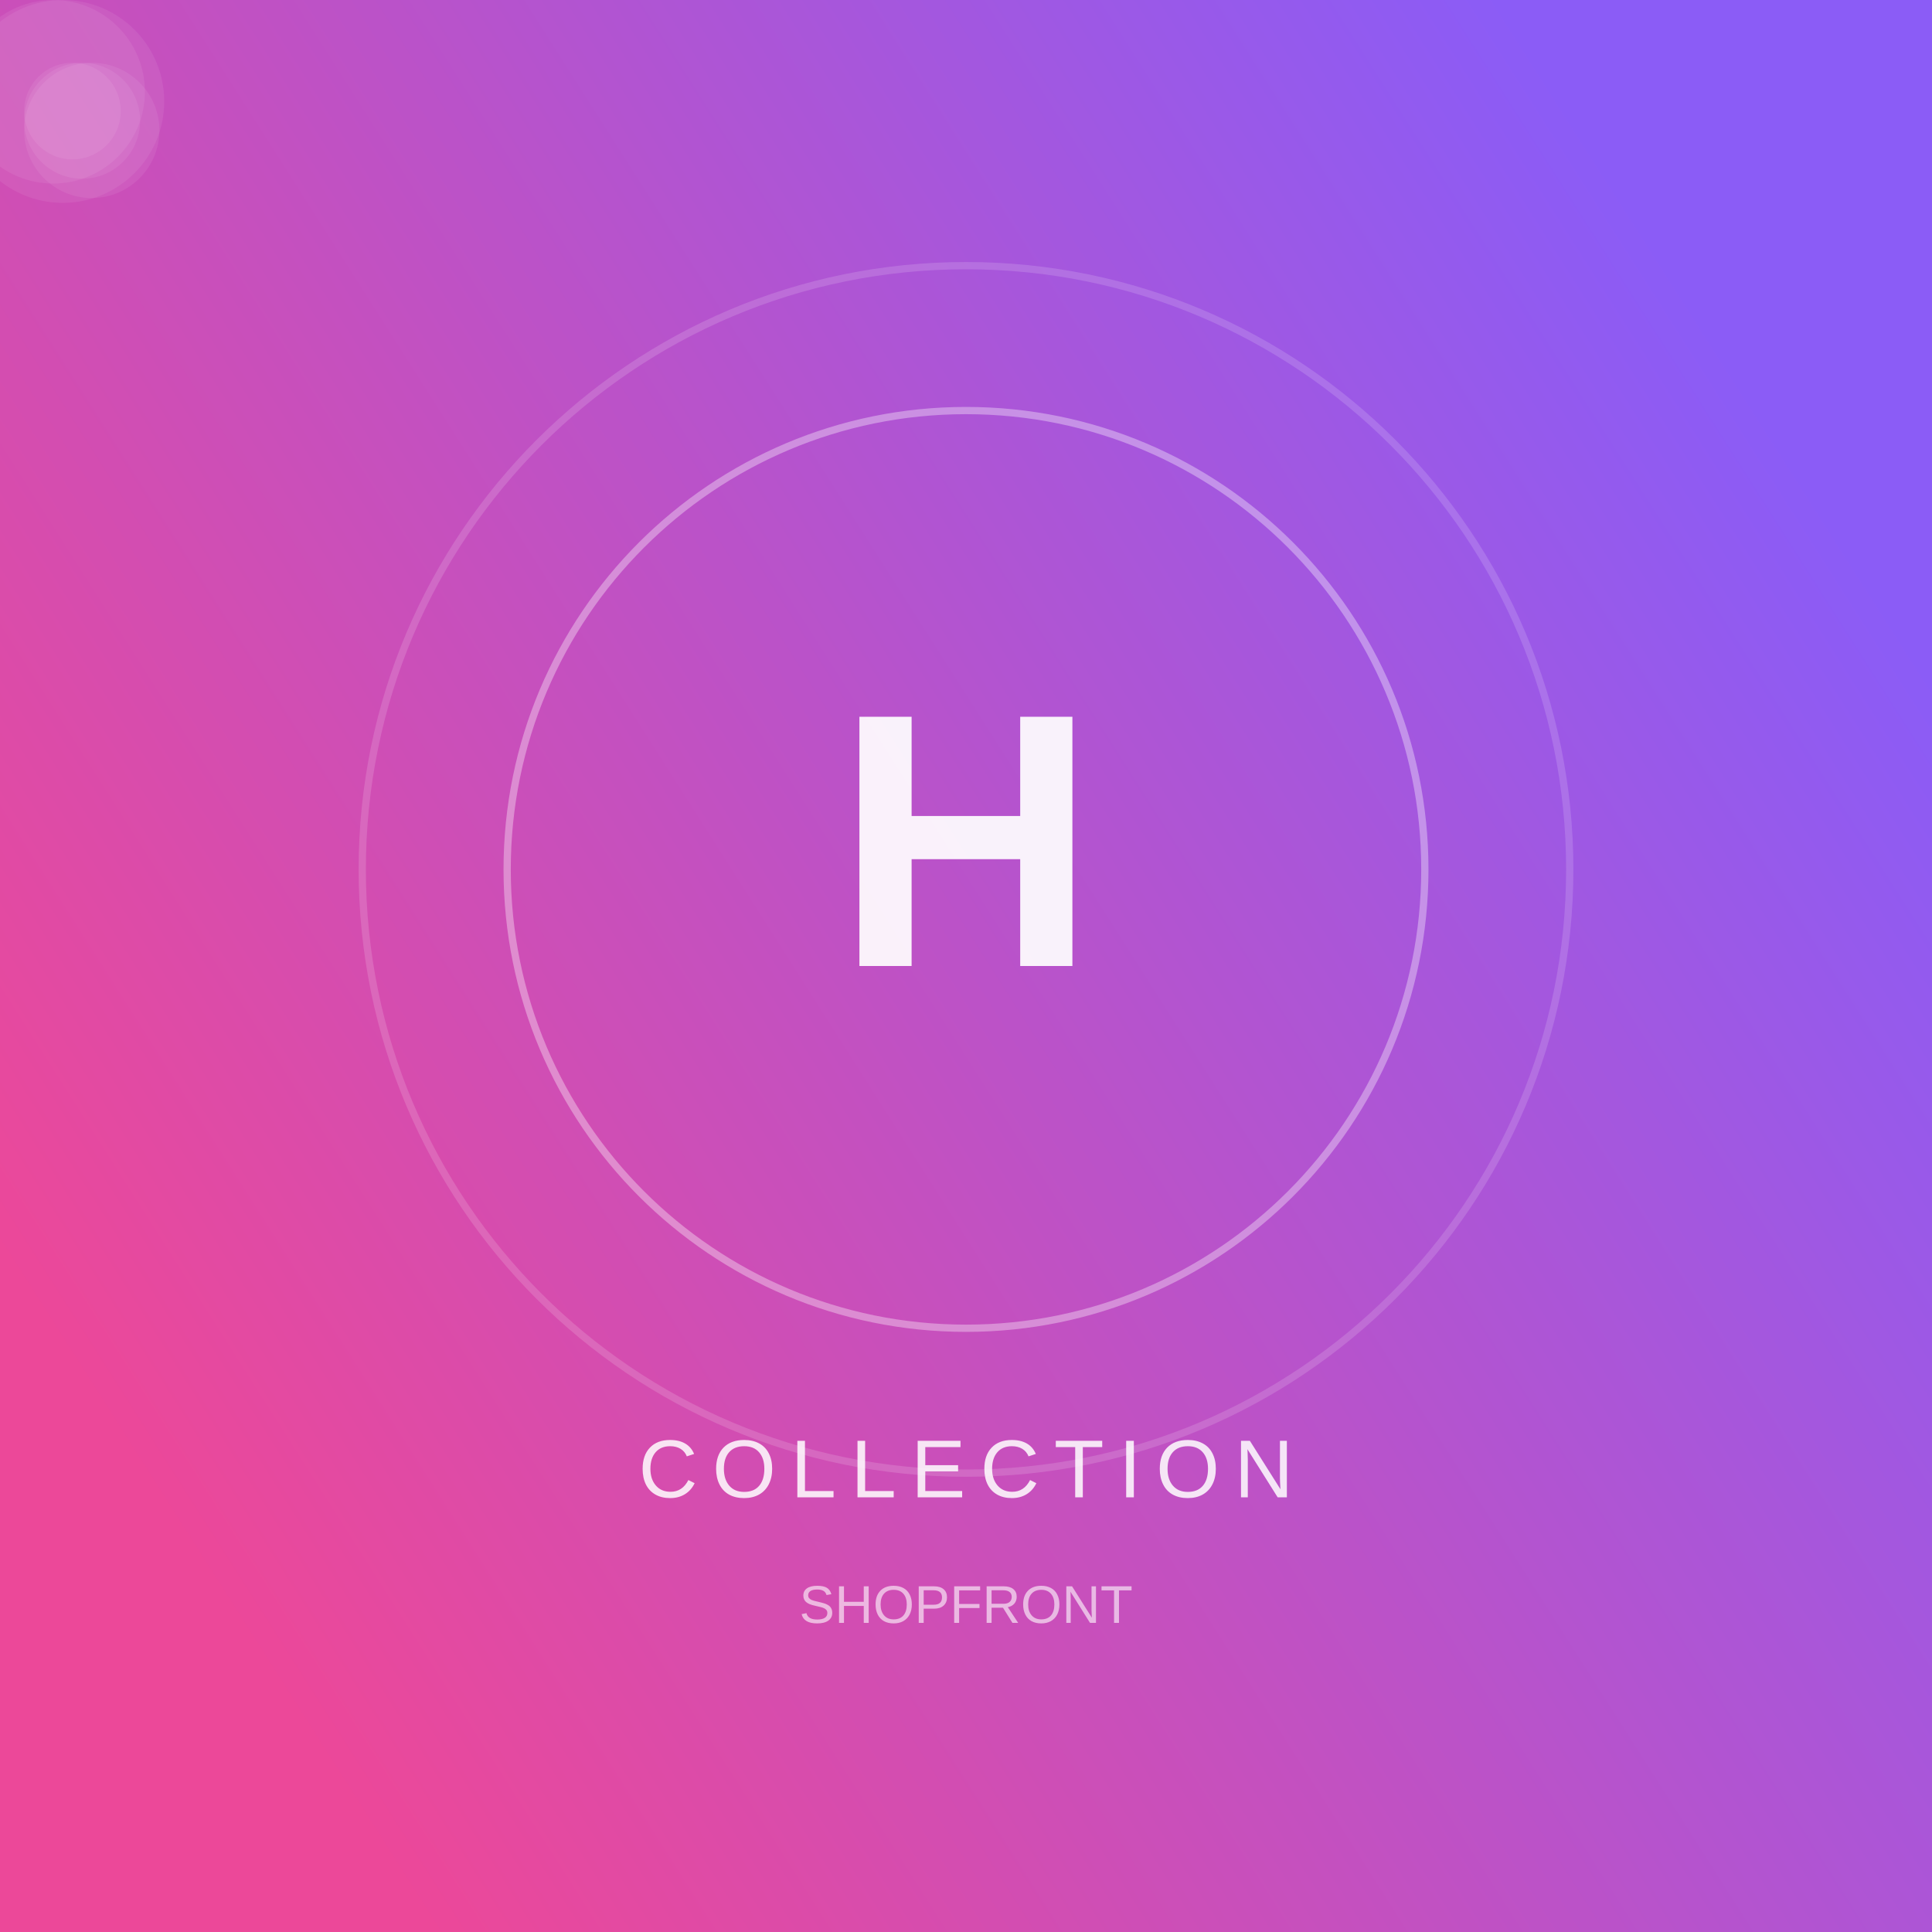
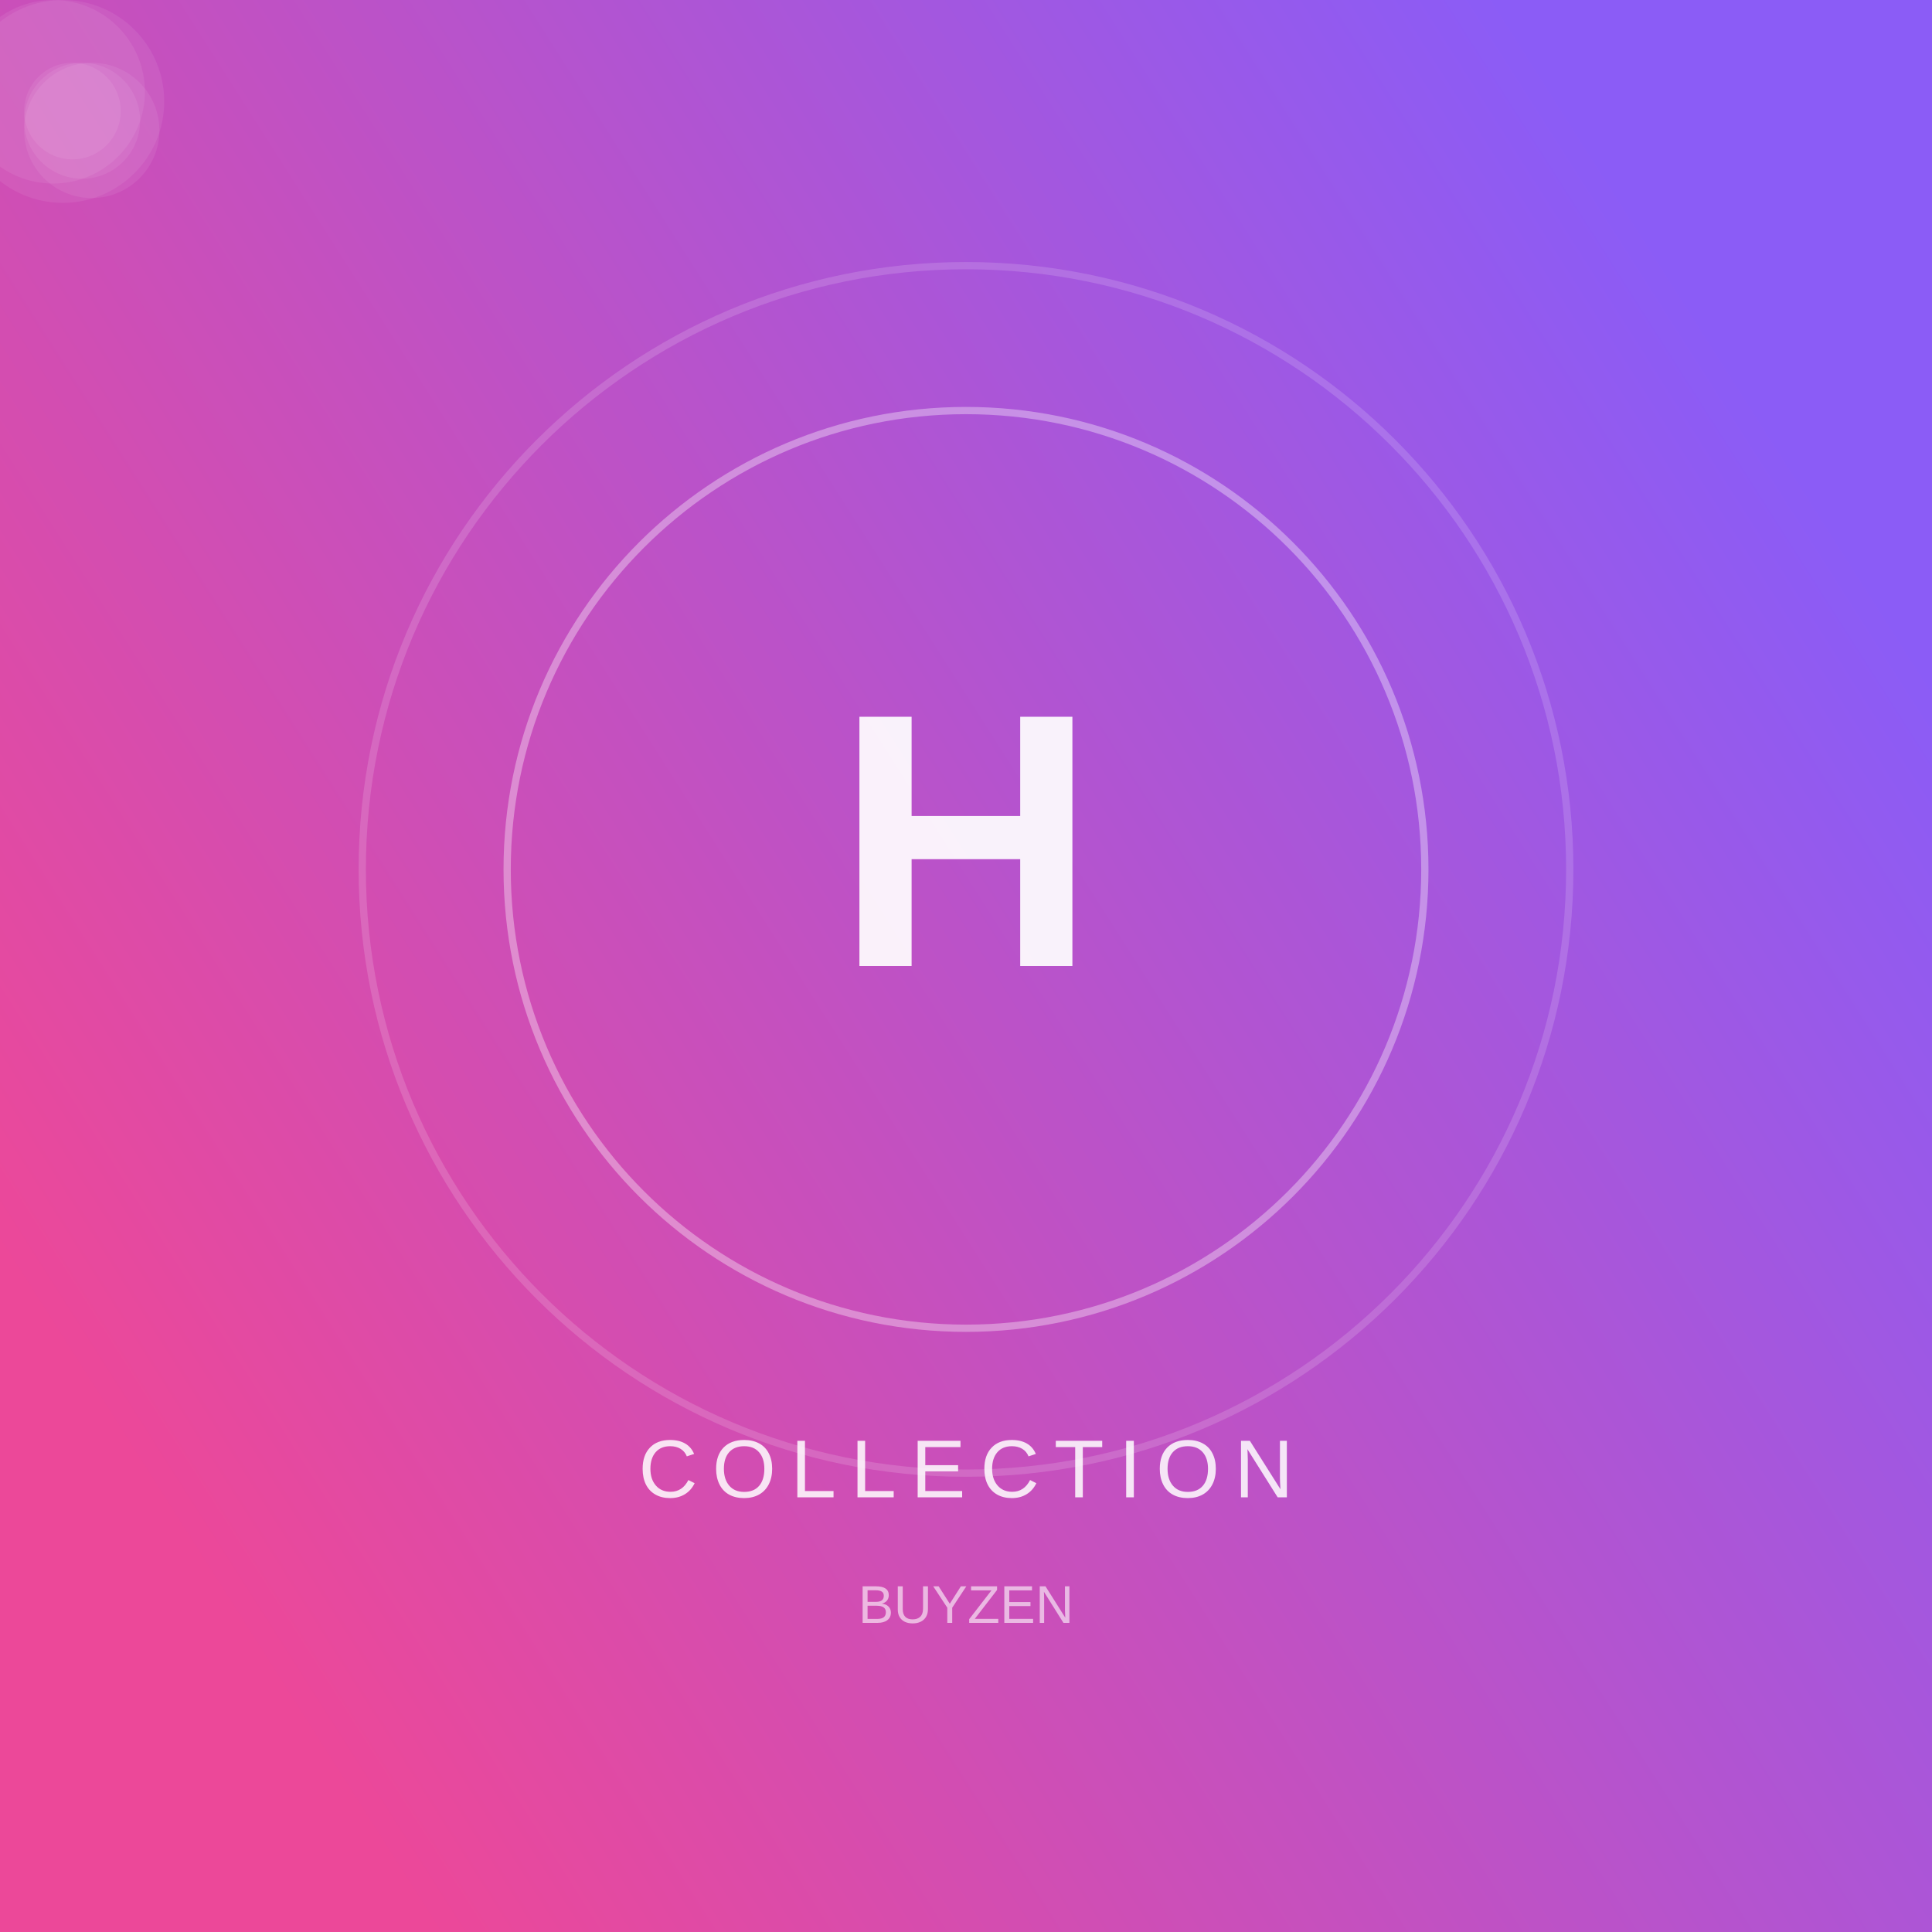
<svg xmlns="http://www.w3.org/2000/svg" viewBox="0 0 800 800" width="800" height="800" role="img" aria-label="Home">
  <defs>
    <linearGradient id="g" gradientTransform="rotate(148 .5 .5)">
      <stop offset="0%" stop-color="#8b5cf6" />
      <stop offset="100%" stop-color="#ec4899" />
    </linearGradient>
  </defs>
  <rect width="800" height="800" fill="url(#g)" />
  <circle cx="22" cy="38" r="38" fill="#ffffff" fill-opacity="0.07" />
  <circle cx="26" cy="42" r="42" fill="#ffffff" fill-opacity="0.07" />
  <circle cx="30" cy="46" r="20" fill="#ffffff" fill-opacity="0.07" />
  <circle cx="34" cy="50" r="24" fill="#ffffff" fill-opacity="0.07" />
  <circle cx="38" cy="54" r="28" fill="#ffffff" fill-opacity="0.07" />
  <g fill="none" stroke="#ffffff" stroke-opacity="0.35" stroke-width="3">
    <circle cx="400" cy="360" r="190" />
    <circle cx="400" cy="360" r="250" stroke-opacity="0.15" />
  </g>
  <text x="400" y="400" font-family="Segoe UI, Arial, sans-serif" font-size="150" font-weight="700" fill="#ffffff" fill-opacity="0.92" text-anchor="middle">H</text>
  <text x="400" y="620" font-family="Segoe UI, Arial, sans-serif" font-size="34" letter-spacing="6" fill="#ffffff" fill-opacity="0.85" text-anchor="middle">COLLECTION</text>
-   <text x="400" y="672" font-family="Segoe UI, Arial, sans-serif" font-size="22" fill="#ffffff" fill-opacity="0.6" text-anchor="middle">SHOPFRONT</text>
+   <text x="400" y="672" font-family="Segoe UI, Arial, sans-serif" font-size="22" fill="#ffffff" fill-opacity="0.6" text-anchor="middle">BUYZEN</text>
</svg>
